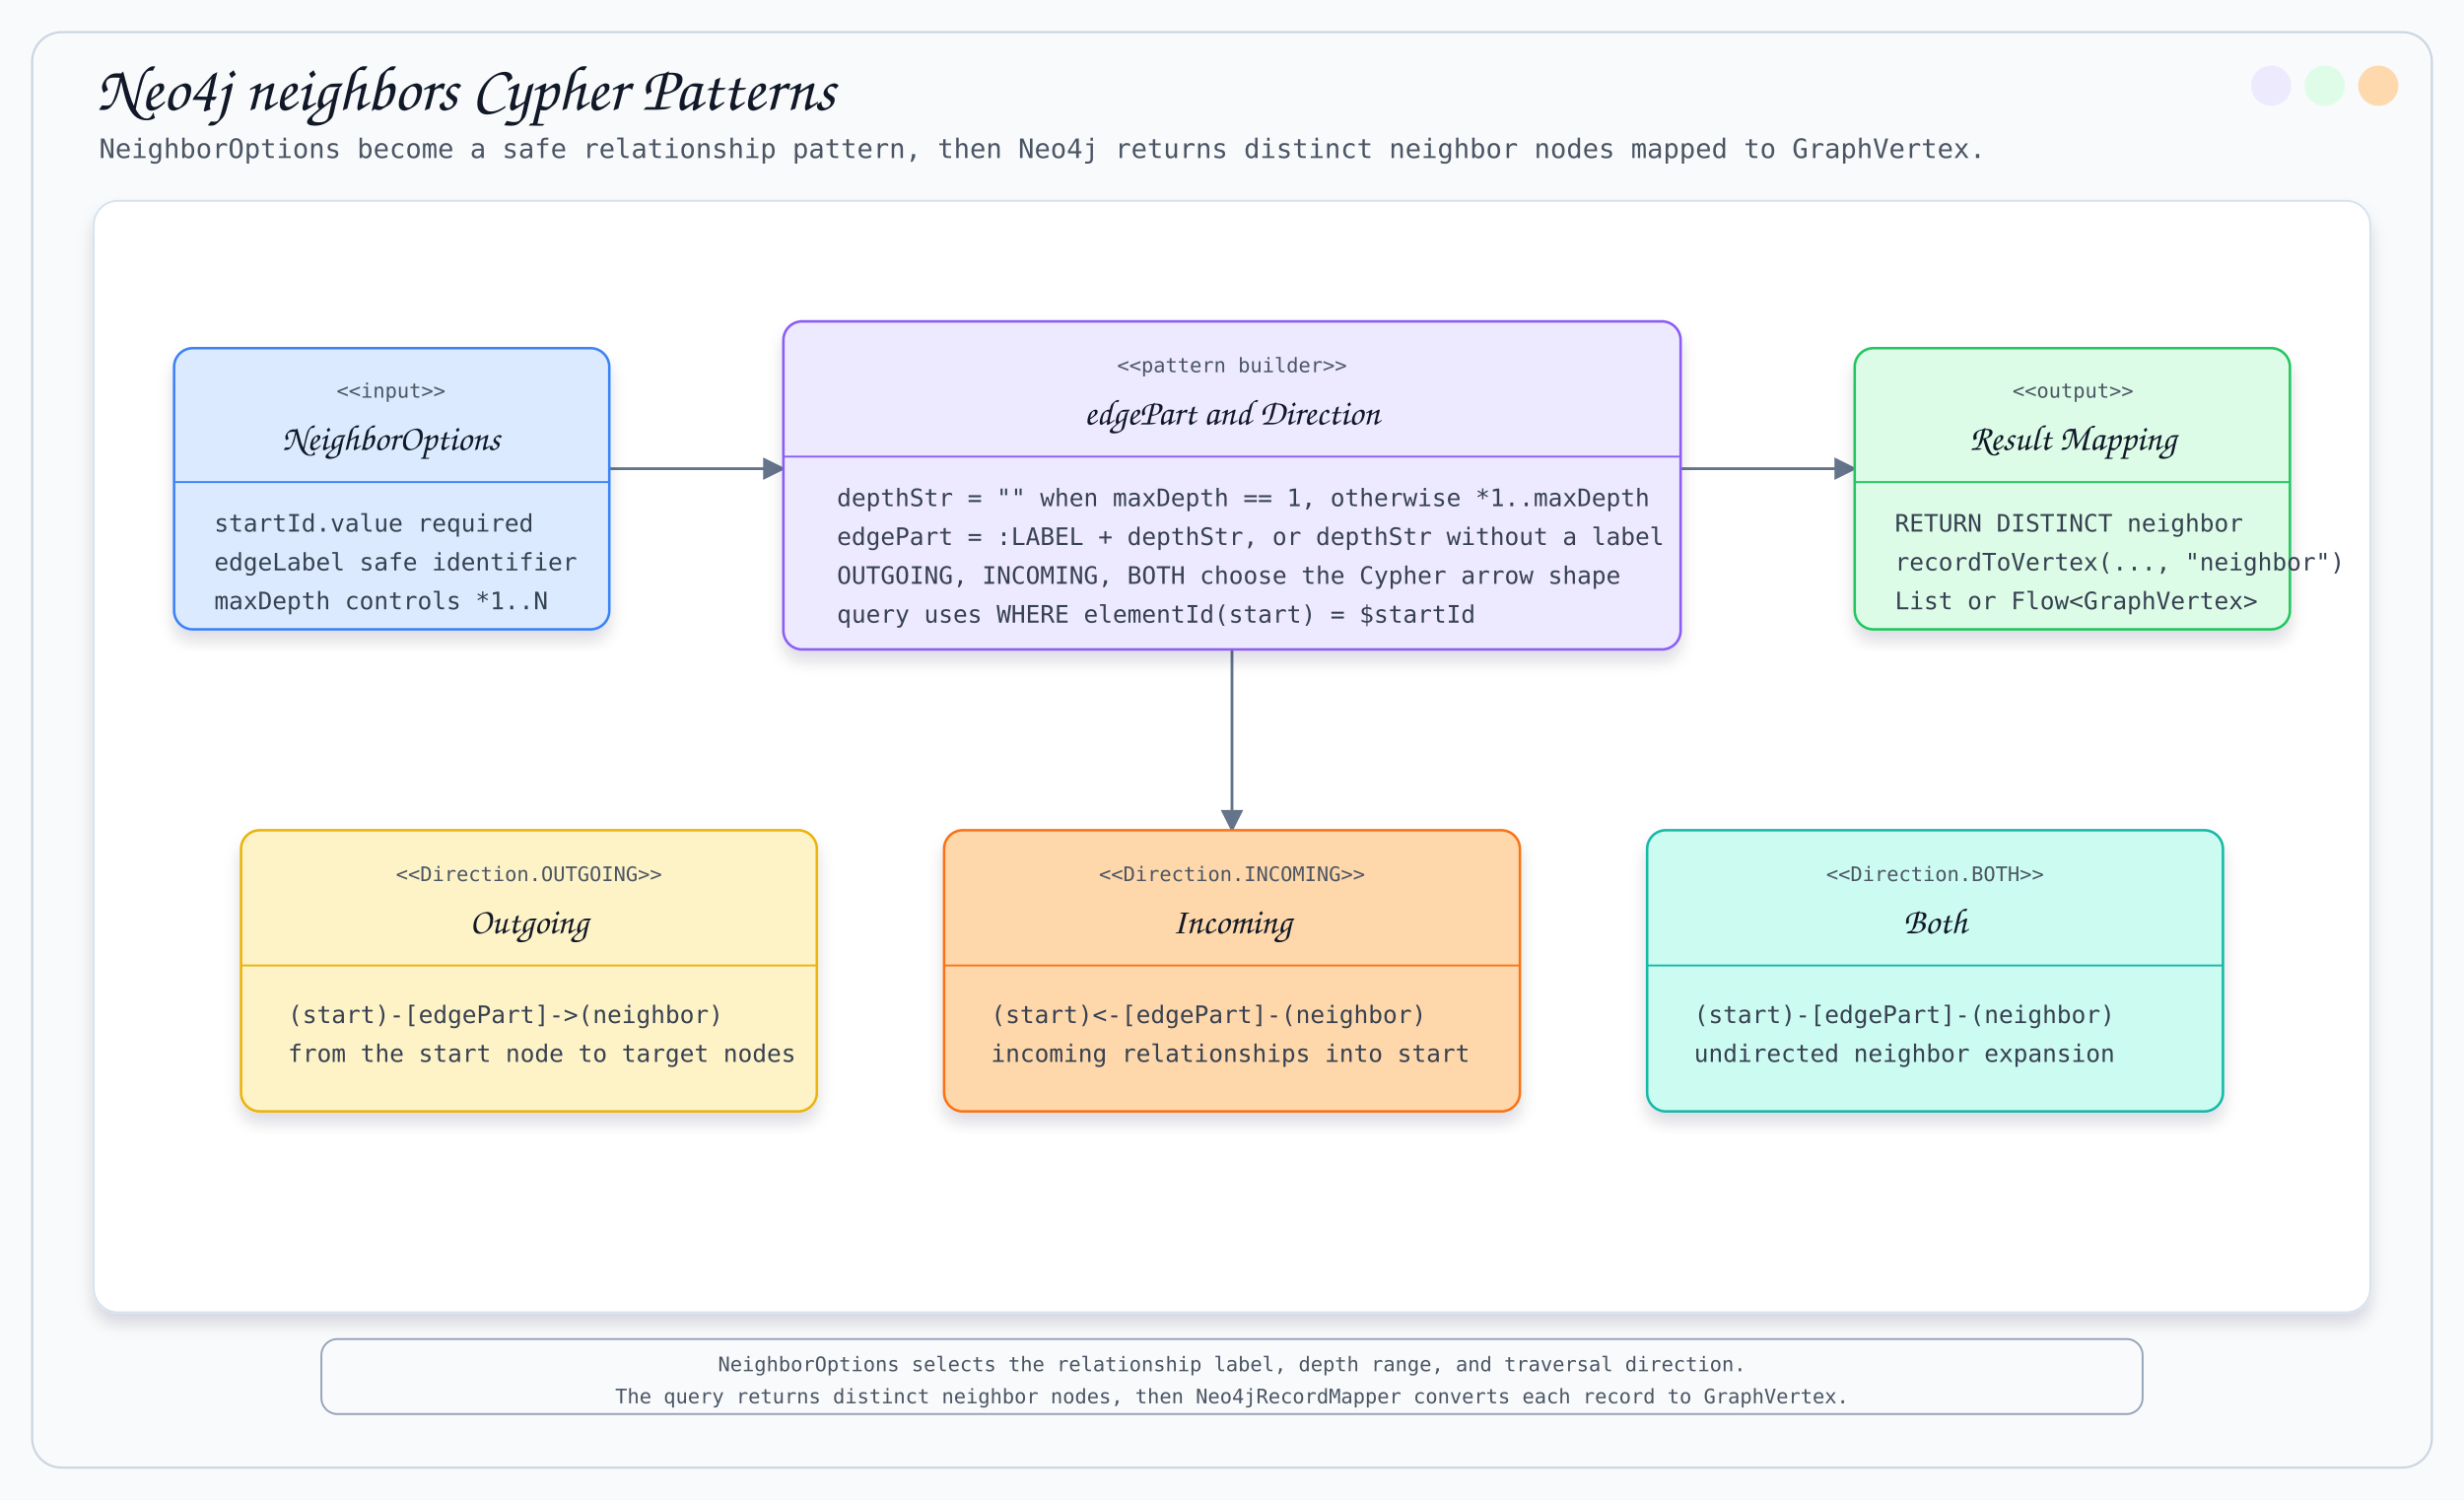
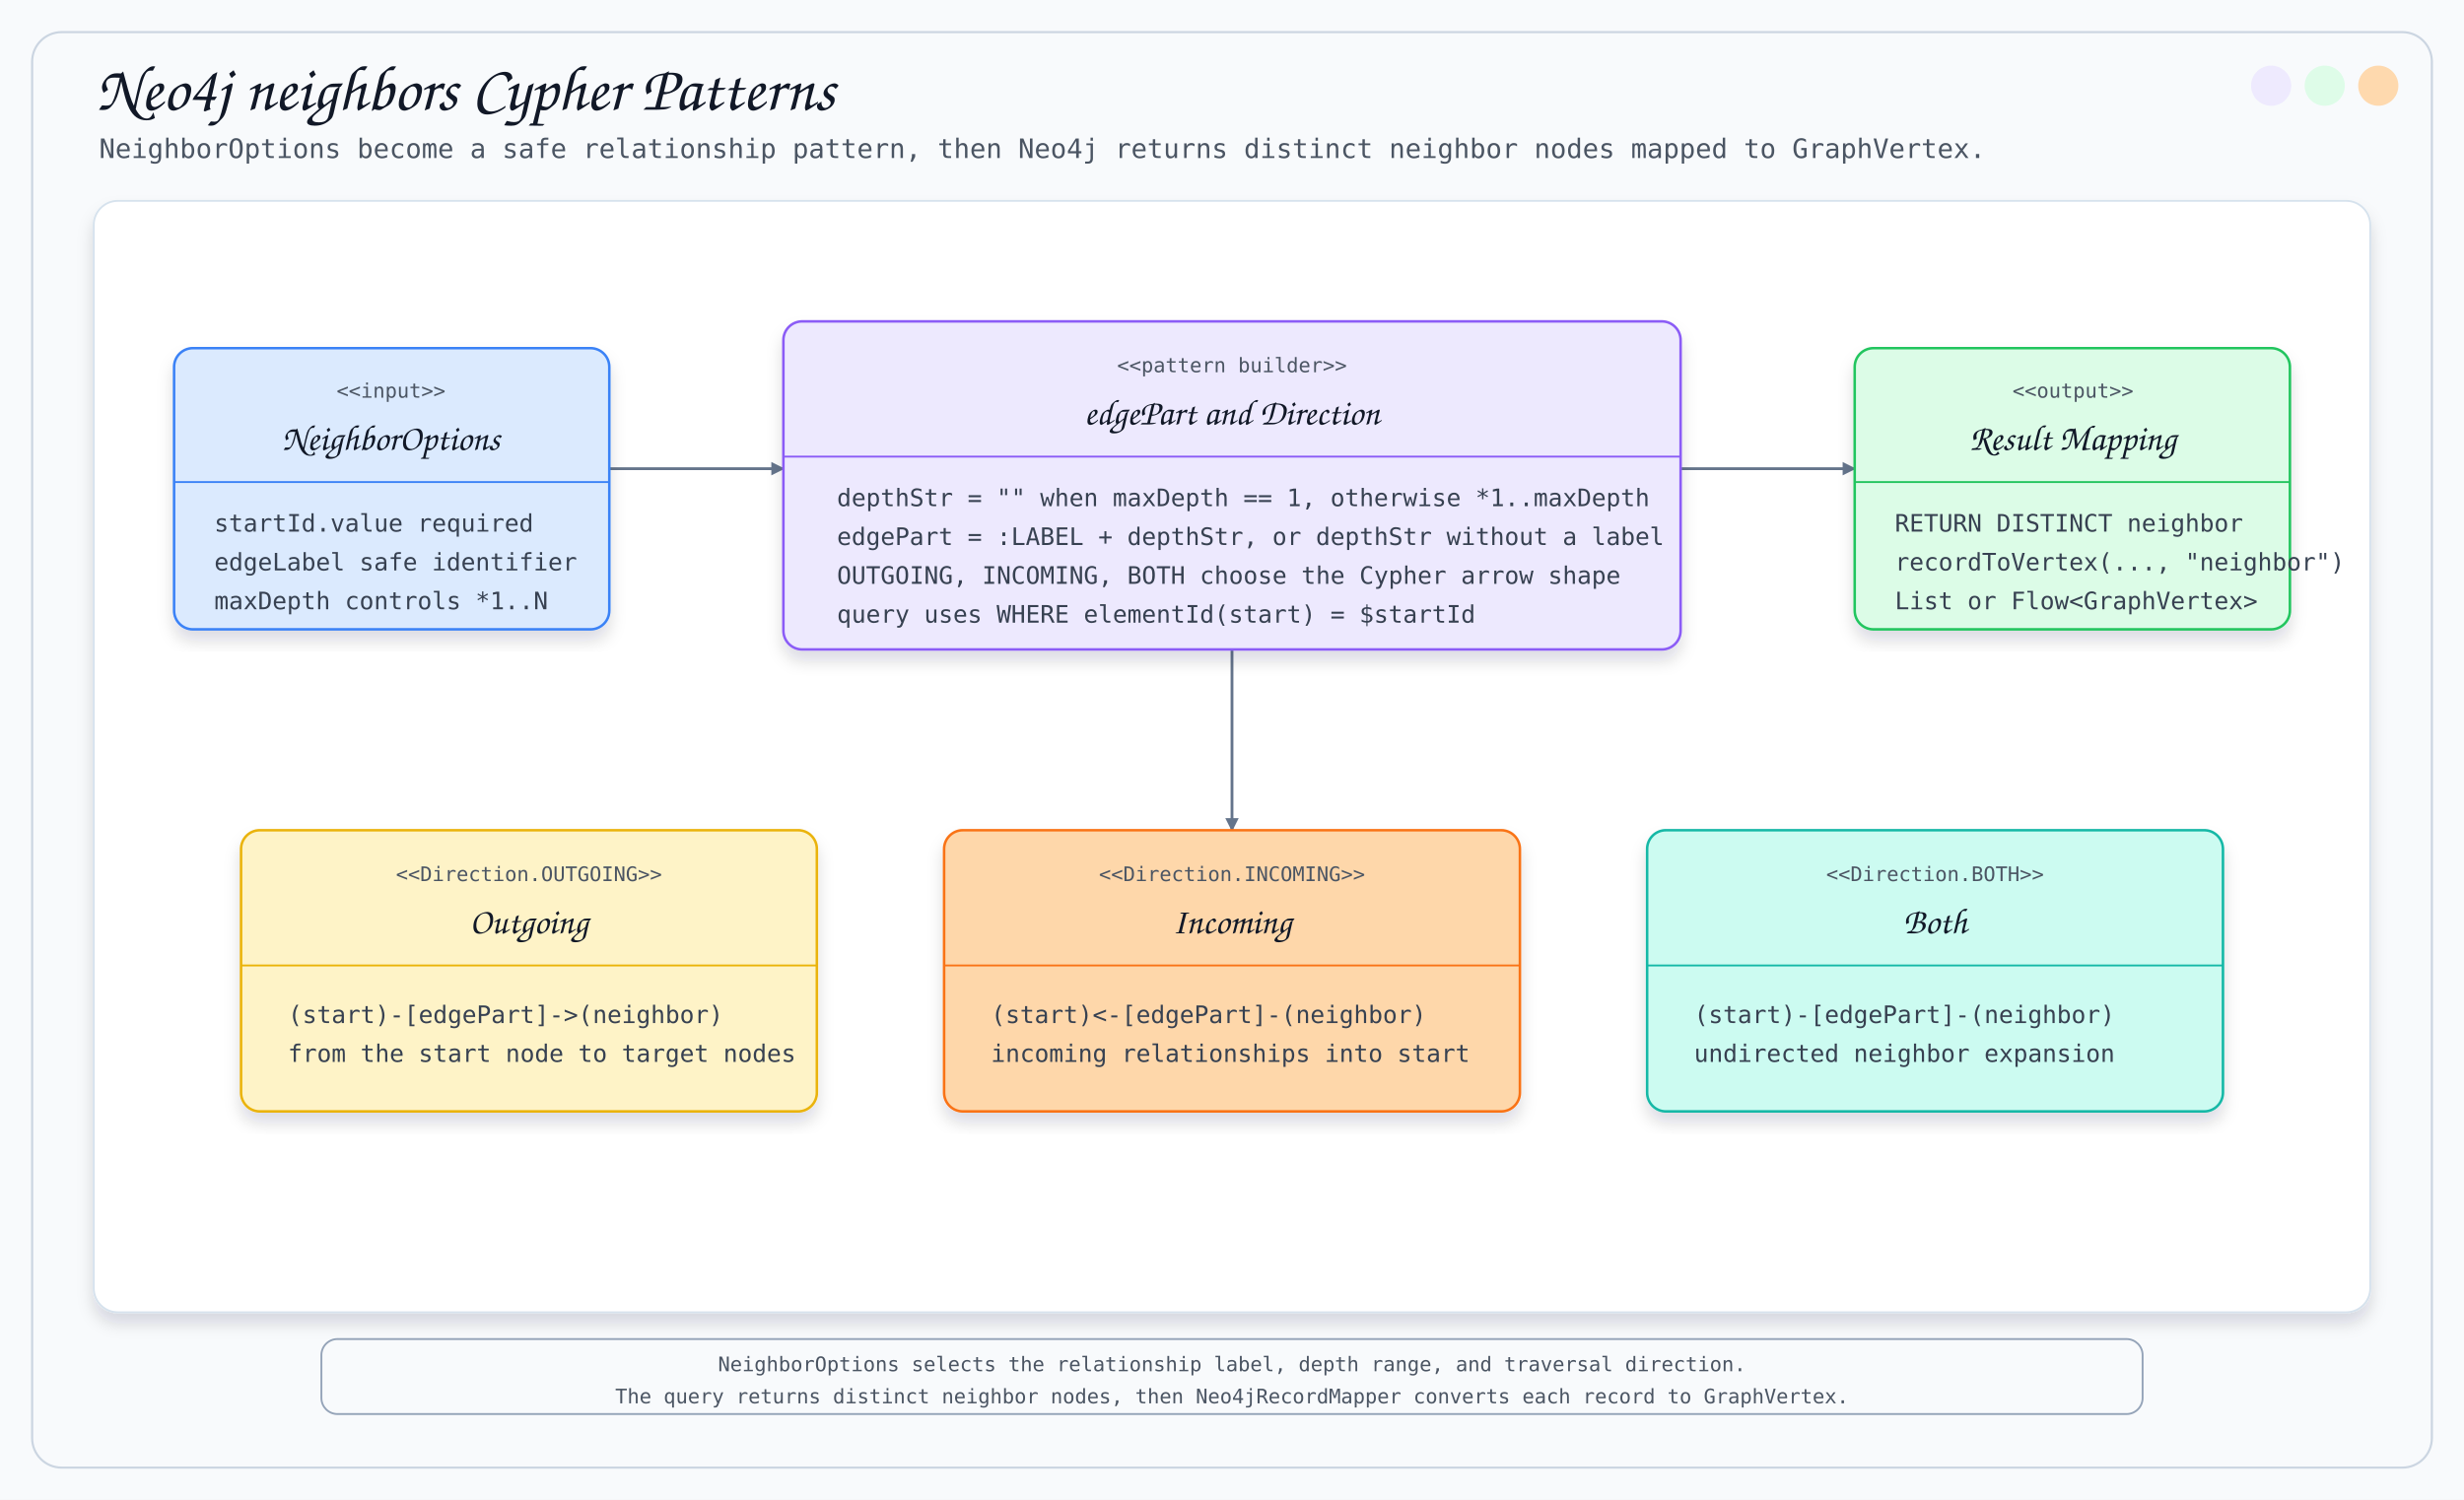
<svg xmlns="http://www.w3.org/2000/svg" width="1840" height="1120" viewBox="0 0 1840 1120">
  <defs>
    <filter id="softShadow" x="-8%" y="-8%" width="116%" height="116%">
      <feDropShadow dx="0" dy="8" stdDeviation="6" flood-color="#0F172A" flood-opacity="0.14" />
    </filter>
-     <marker id="arrow" viewBox="0 0 10 10" refX="9" refY="5" markerWidth="8" markerHeight="8" orient="auto">
+     <marker markerUnits="userSpaceOnUse" id="arrow" viewBox="0 0 10 10" refX="9" refY="5" markerWidth="10" markerHeight="10" orient="auto">
      <path d="M 0 0 L 10 5 L 0 10 z" fill="#64748B" />
    </marker>
  </defs>
  <style>
    .title { font-family: 'Architects Daughter', cursive; font-size: 48px; fill: #111827; }
    .subtitle { font-family: 'Comic Mono', monospace; font-size: 20px; fill: #4B5563; }
    .section { font-family: 'Architects Daughter', cursive; font-size: 27px; fill: #111827; }
    .small { font-family: 'Comic Mono', monospace; font-size: 18px; fill: #374151; }
    .tiny { font-family: 'Comic Mono', monospace; font-size: 15px; fill: #4B5563; }
    .card { filter: url(#softShadow); }
    .line { stroke: #64748B; stroke-width: 2.1; fill: none; marker-end: url(#arrow); stroke-linecap: round; stroke-linejoin: round; }
  </style>
  <rect x="0" y="0" width="1840" height="1120" fill="#F8FAFC" />
  <rect x="24" y="24" width="1792" height="1072" rx="22" fill="none" stroke="#CBD5E1" stroke-width="1.6" />
  <circle cx="1776" cy="64" r="15" fill="#FED7AA" opacity="0.95" />
  <circle cx="1736" cy="64" r="15" fill="#DCFCE7" opacity="0.95" />
  <circle cx="1696" cy="64" r="15" fill="#EDE9FE" opacity="0.95" />
  <text x="72" y="82" class="title">Neo4j neighbors Cypher Patterns</text>
  <text x="74" y="118" class="subtitle">NeighborOptions become a safe relationship pattern, then Neo4j returns distinct neighbor nodes mapped to GraphVertex.</text>
  <rect x="70" y="150" width="1700" height="830" rx="18" fill="#FFFFFF" stroke="#D6E2ED" stroke-width="1.4" filter="url(#softShadow)" />
  <line x1="455" y1="350" x2="585" y2="350" class="line" />
  <line x1="920" y1="485" x2="920" y2="620" class="line" />
  <line x1="1255" y1="350" x2="1385" y2="350" class="line" />
  <rect x="130" y="260" width="325" height="210" rx="14" fill="#DBEAFE" stroke="#3B82F6" stroke-width="1.9" class="card" />
  <text x="292" y="297" text-anchor="middle" class="tiny">&lt;&lt;input&gt;&gt;</text>
  <text x="292" y="336" text-anchor="middle" class="section">NeighborOptions</text>
  <line x1="130" y1="360" x2="455" y2="360" stroke="#3B82F6" stroke-width="1.4" />
  <text x="160" y="397" class="small">startId.value required</text>
  <text x="160" y="426" class="small">edgeLabel safe identifier</text>
  <text x="160" y="455" class="small">maxDepth controls *1..N</text>
  <rect x="585" y="240" width="670" height="245" rx="14" fill="#EDE9FE" stroke="#8B5CF6" stroke-width="1.9" class="card" />
  <text x="920" y="278" text-anchor="middle" class="tiny">&lt;&lt;pattern builder&gt;&gt;</text>
  <text x="920" y="317" text-anchor="middle" class="section">edgePart and Direction</text>
  <line x1="585" y1="341" x2="1255" y2="341" stroke="#8B5CF6" stroke-width="1.4" />
  <text x="625" y="378" class="small">depthStr = "" when maxDepth == 1, otherwise *1..maxDepth</text>
  <text x="625" y="407" class="small">edgePart = :LABEL + depthStr, or depthStr without a label</text>
  <text x="625" y="436" class="small">OUTGOING, INCOMING, BOTH choose the Cypher arrow shape</text>
  <text x="625" y="465" class="small">query uses WHERE elementId(start) = $startId</text>
  <rect x="1385" y="260" width="325" height="210" rx="14" fill="#DCFCE7" stroke="#22C55E" stroke-width="1.9" class="card" />
  <text x="1548" y="297" text-anchor="middle" class="tiny">&lt;&lt;output&gt;&gt;</text>
  <text x="1548" y="336" text-anchor="middle" class="section">Result Mapping</text>
  <line x1="1385" y1="360" x2="1710" y2="360" stroke="#22C55E" stroke-width="1.4" />
  <text x="1415" y="397" class="small">RETURN DISTINCT neighbor</text>
  <text x="1415" y="426" class="small">recordToVertex(..., "neighbor")</text>
  <text x="1415" y="455" class="small">List or Flow&lt;GraphVertex&gt;</text>
  <rect x="180" y="620" width="430" height="210" rx="14" fill="#FEF3C7" stroke="#EAB308" stroke-width="1.9" class="card" />
  <text x="395" y="658" text-anchor="middle" class="tiny">&lt;&lt;Direction.OUTGOING&gt;&gt;</text>
  <text x="395" y="697" text-anchor="middle" class="section">Outgoing</text>
  <line x1="180" y1="721" x2="610" y2="721" stroke="#EAB308" stroke-width="1.4" />
  <text x="215" y="764" class="small">(start)-[edgePart]-&gt;(neighbor)</text>
  <text x="215" y="793" class="small">from the start node to target nodes</text>
  <rect x="705" y="620" width="430" height="210" rx="14" fill="#FED7AA" stroke="#F97316" stroke-width="1.9" class="card" />
  <text x="920" y="658" text-anchor="middle" class="tiny">&lt;&lt;Direction.INCOMING&gt;&gt;</text>
  <text x="920" y="697" text-anchor="middle" class="section">Incoming</text>
  <line x1="705" y1="721" x2="1135" y2="721" stroke="#F97316" stroke-width="1.4" />
  <text x="740" y="764" class="small">(start)&lt;-[edgePart]-(neighbor)</text>
  <text x="740" y="793" class="small">incoming relationships into start</text>
  <rect x="1230" y="620" width="430" height="210" rx="14" fill="#CCFBF1" stroke="#14B8A6" stroke-width="1.9" class="card" />
  <text x="1445" y="658" text-anchor="middle" class="tiny">&lt;&lt;Direction.BOTH&gt;&gt;</text>
  <text x="1445" y="697" text-anchor="middle" class="section">Both</text>
  <line x1="1230" y1="721" x2="1660" y2="721" stroke="#14B8A6" stroke-width="1.4" />
  <text x="1265" y="764" class="small">(start)-[edgePart]-(neighbor)</text>
  <text x="1265" y="793" class="small">undirected neighbor expansion</text>
  <rect x="240" y="1000" width="1360" height="56" rx="12" fill="#F8FAFC" stroke="#94A3B8" stroke-width="1.4" />
  <text x="920" y="1024" text-anchor="middle" class="tiny">NeighborOptions selects the relationship label, depth range, and traversal direction.</text>
  <text x="920" y="1048" text-anchor="middle" class="tiny">The query returns distinct neighbor nodes, then Neo4jRecordMapper converts each record to GraphVertex.</text>
</svg>
